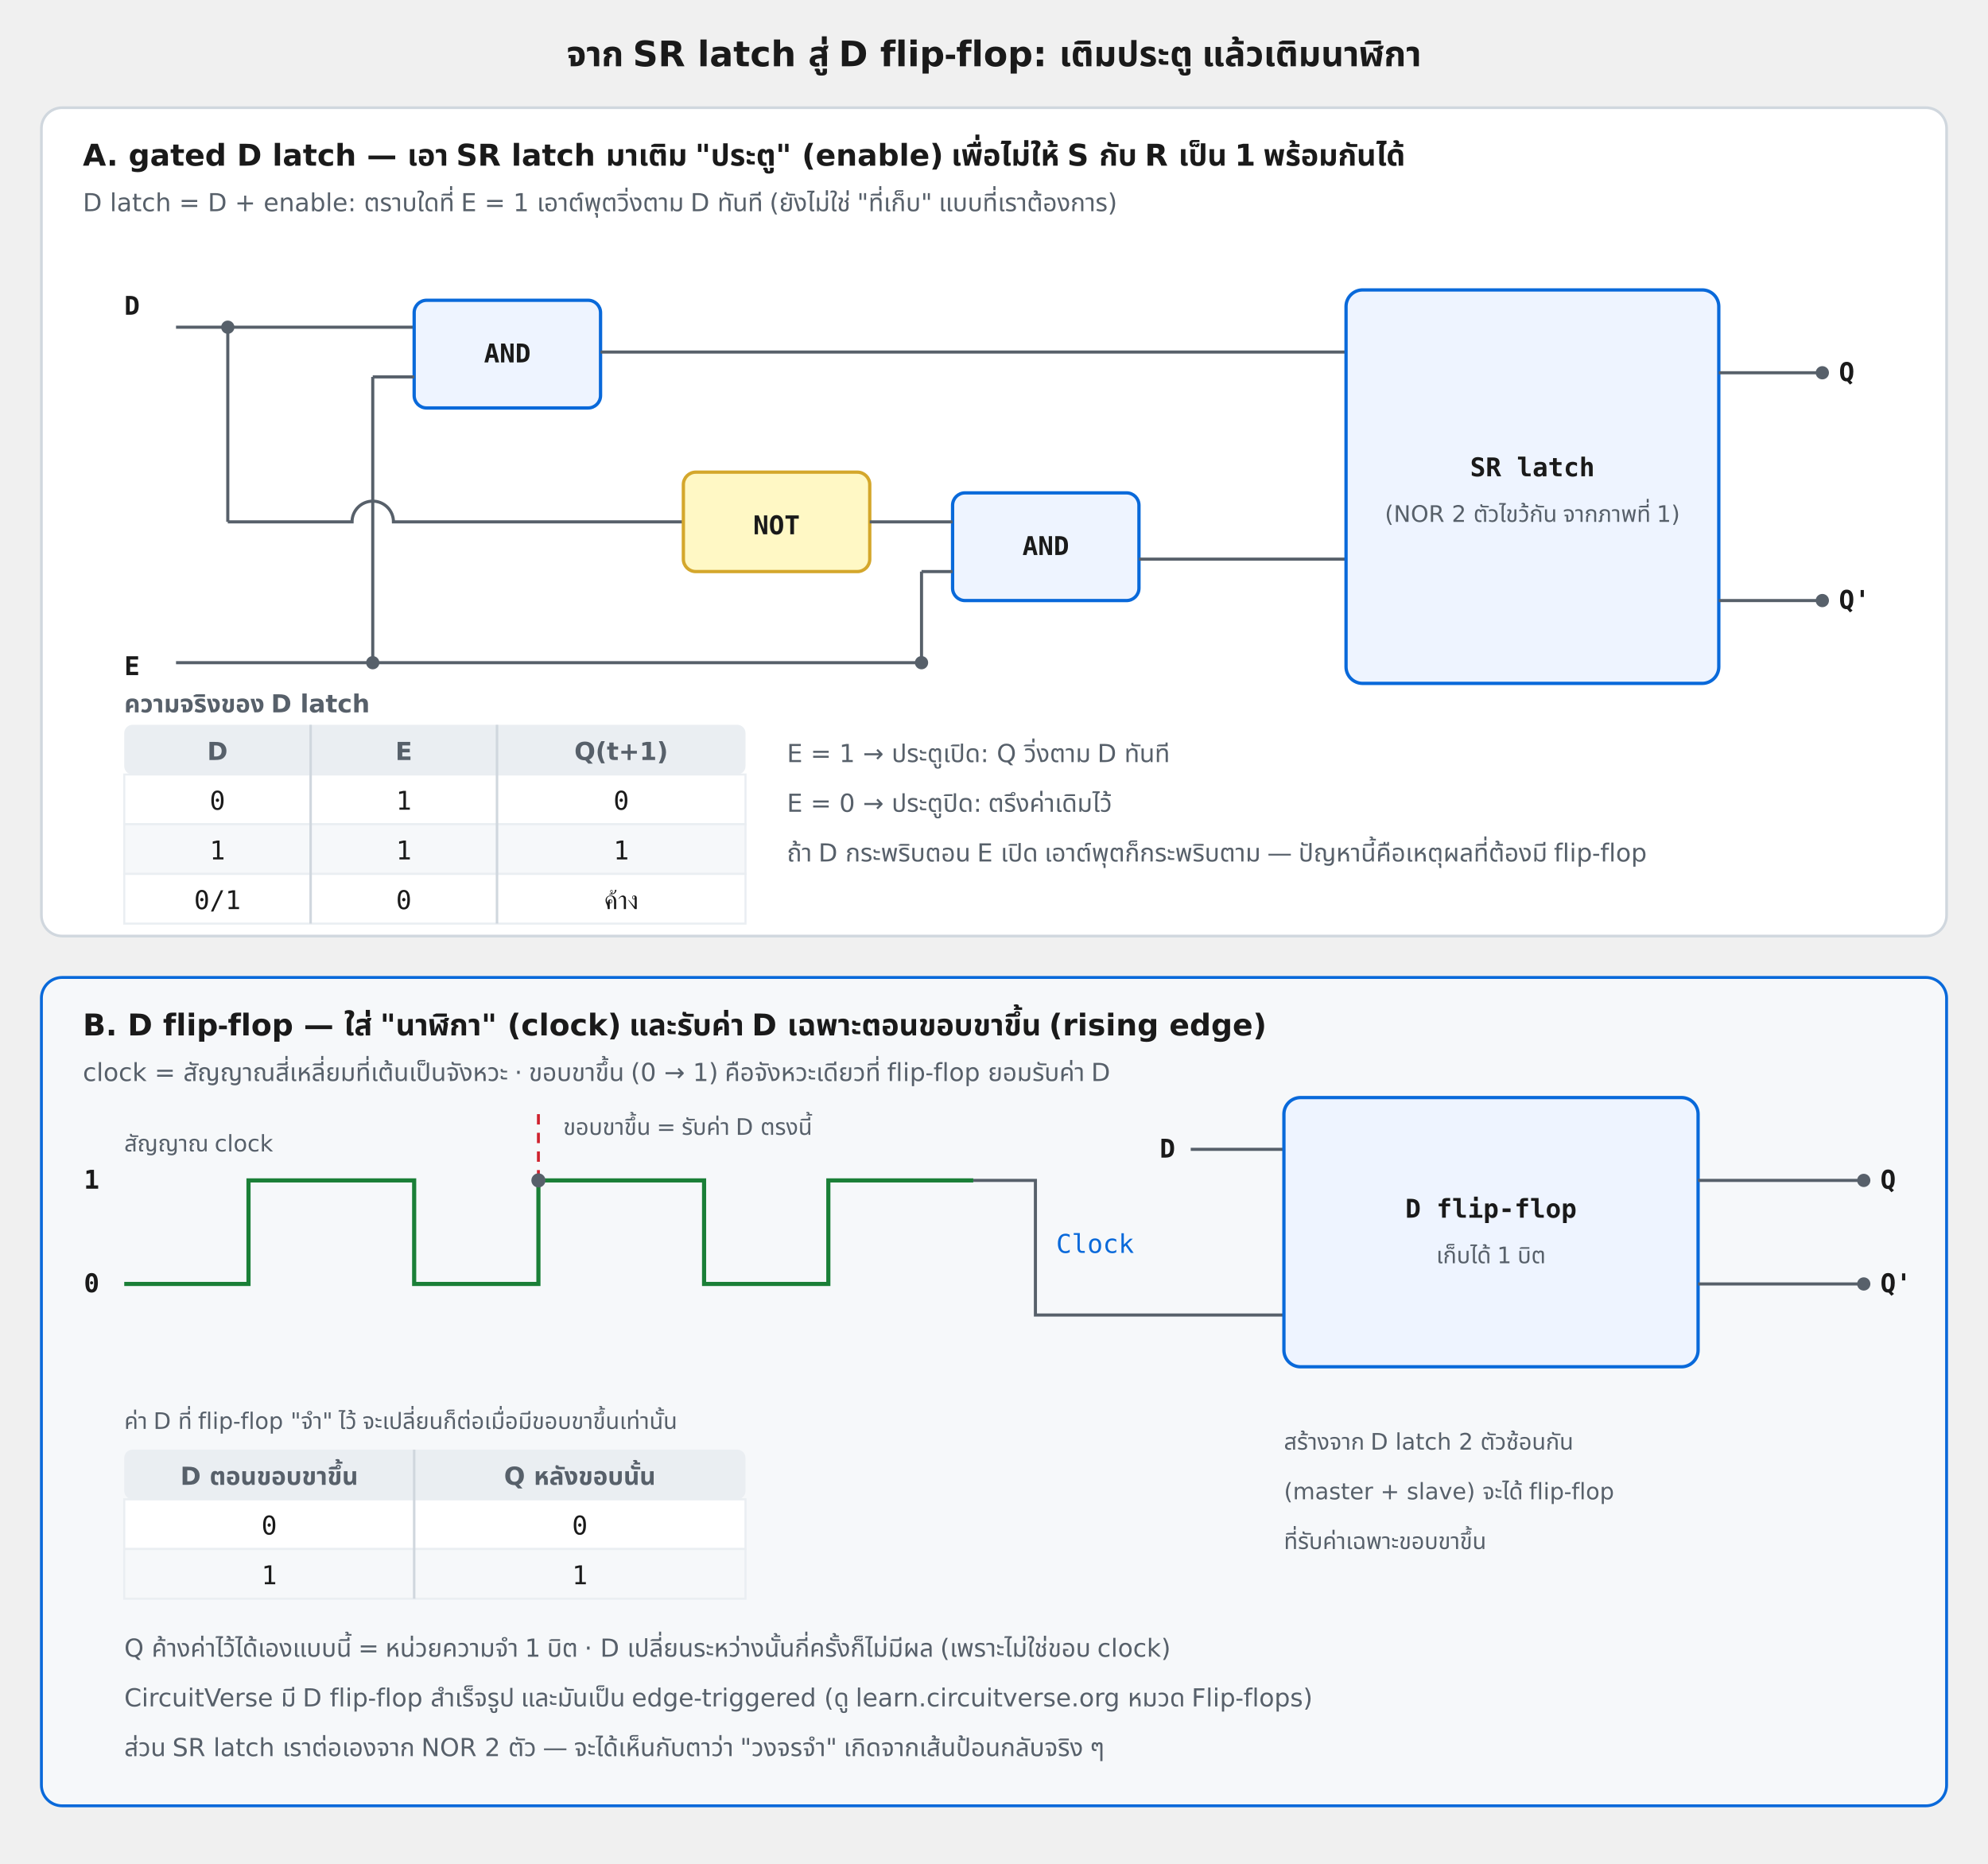
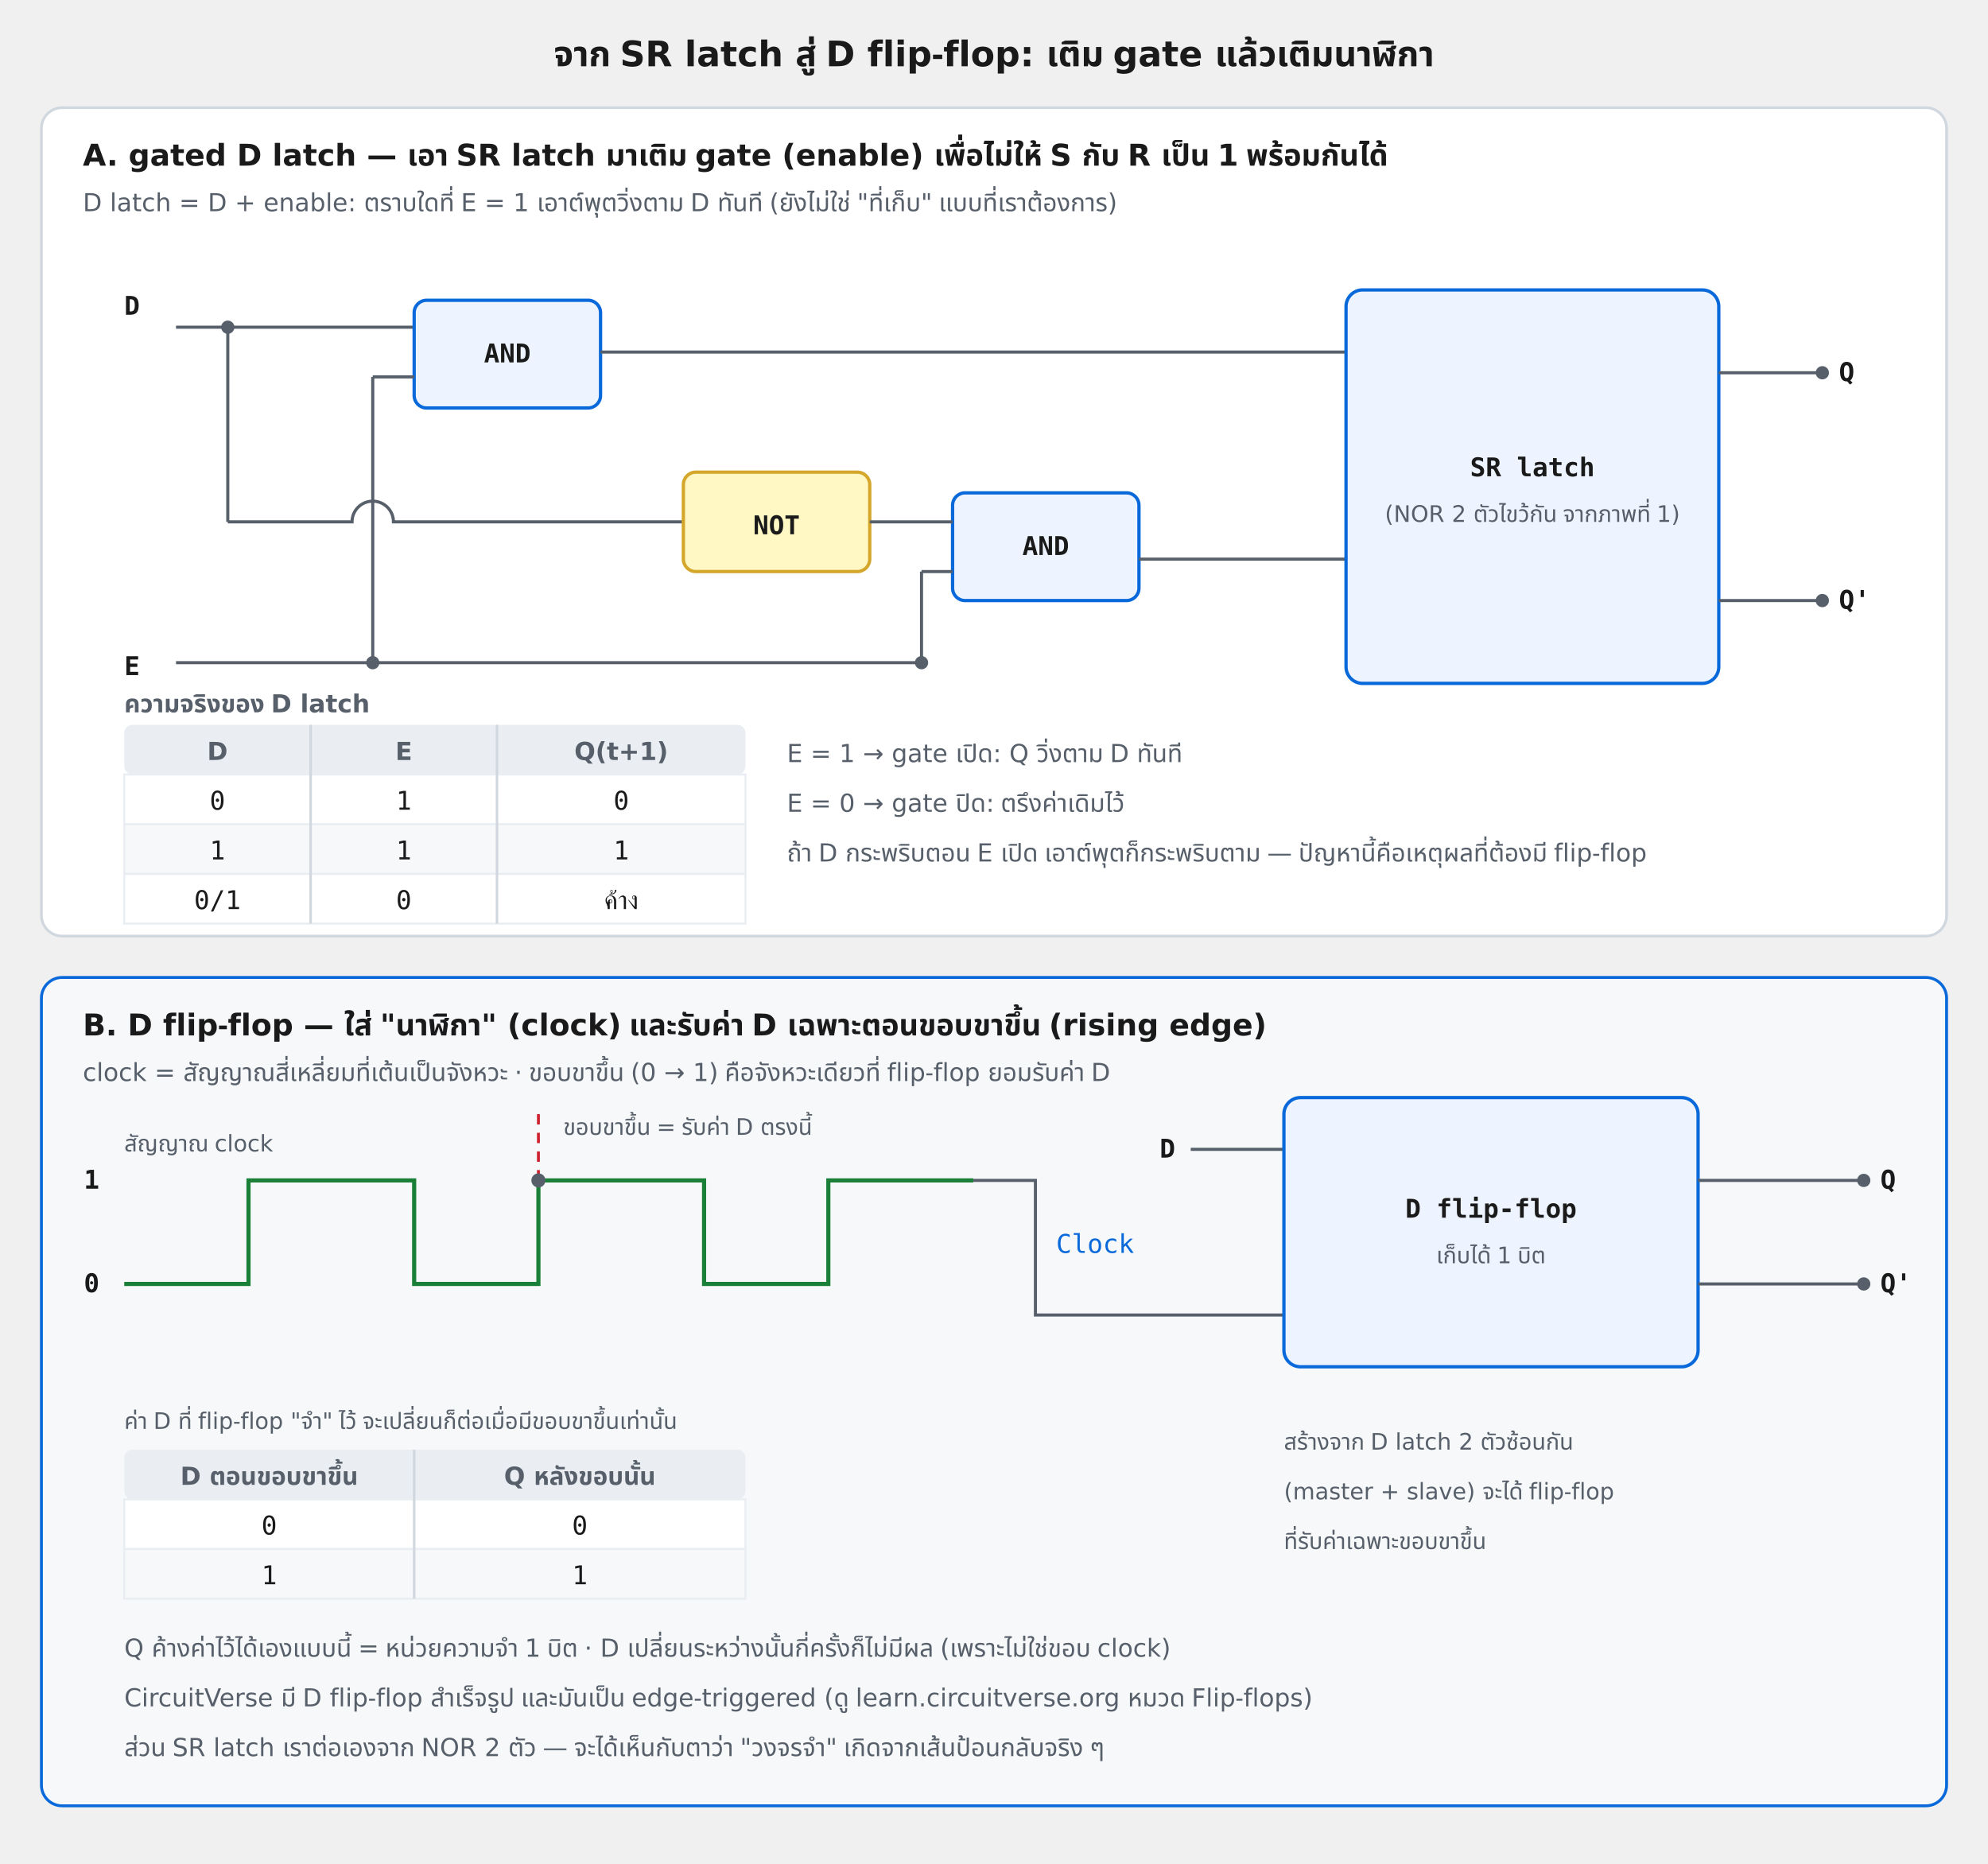
<svg xmlns="http://www.w3.org/2000/svg" viewBox="0 0 960 900" width="960" height="900" role="img" aria-label="จาก gated D latch ที่อ่อนไหวต่อระดับสัญญาณ ไปสู่ D flip-flop ที่รับค่าที่ขอบขาขึ้นของนาฬิกา พร้อมตารางความจริง">
  <style>
    text { font-family: "Noto Sans Thai", "DejaVu Sans", sans-serif; font-size: 12.5px; fill: #1a1a1a; }
    .hdr { font-weight: 700; font-size: 17px; }
    .ptitle { font-weight: 700; font-size: 14.5px; }
    .sub { fill: #57606a; font-size: 12px; }
    .tiny { font-size: 11px; fill: #57606a; }
    .mono { font-family: ui-monospace, "DejaVu Sans Mono", monospace; font-size: 12.5px; fill: #0969da; }
    .monob { font-family: ui-monospace, "DejaVu Sans Mono", monospace; font-size: 12.5px; font-weight: 700; fill: #1a1a1a; }
    .val { font-family: ui-monospace, "DejaVu Sans Mono", monospace; font-size: 12.5px; }
    .th { font-weight: 700; font-size: 12px; fill: #57606a; }
    .lbl { font-size: 12px; fill: #57606a; }
    .panel { fill: #ffffff; stroke: #d0d7de; stroke-width: 1.3; }
    .panelb { fill: #f6f8fa; stroke: #0969da; stroke-width: 1.4; }
    .block { fill: #eef4ff; stroke: #0969da; stroke-width: 1.6; }
    .blocko { fill: #fff8c5; stroke: #d4a72c; stroke-width: 1.6; }
    .wire { stroke: #57606a; stroke-width: 1.5; fill: none; }
    .clk { stroke: #1a7f37; stroke-width: 2; fill: none; }
    .clkedge { stroke: #cf222e; stroke-width: 1.4; stroke-dasharray: 5 4; fill: none; }
    .row { fill: #ffffff; stroke: #eaeef2; stroke-width: 1; }
    .rowg { fill: #f6f8fa; stroke: #eaeef2; stroke-width: 1; }
    .hrow { fill: #eaeef2; }
    .thline { stroke: #d0d7de; stroke-width: 1.2; }
    .dot { fill: #57606a; }
  </style>
-   <text class="hdr" x="480" y="32" text-anchor="middle">จาก SR latch สู่ D flip-flop: เติมประตู แล้วเติมนาฬิกา</text>
+   <text class="hdr" x="480" y="32" text-anchor="middle">จาก SR latch สู่ D flip-flop: เติม gate แล้วเติมนาฬิกา</text>
  <rect class="panel" x="20" y="52" width="920" height="400" rx="10" />
-   <text class="ptitle" x="40" y="80">A. gated D latch — เอา SR latch มาเติม "ประตู" (enable) เพื่อไม่ให้ S กับ R เป็น 1 พร้อมกันได้</text>
+   <text class="ptitle" x="40" y="80">A. gated D latch — เอา SR latch มาเติม gate (enable) เพื่อไม่ให้ S กับ R เป็น 1 พร้อมกันได้</text>
  <text class="sub" x="40" y="102">D latch = D + enable: ตราบใดที่ E = 1 เอาต์พุตวิ่งตาม D ทันที (ยังไม่ใช่ "ที่เก็บ" แบบที่เราต้องการ)</text>
  <text class="monob" x="60" y="152">D</text>
  <line class="wire" x1="85" y1="158" x2="200" y2="158" />
  <circle class="dot" cx="110" cy="158" r="3.2" />
  <line class="wire" x1="110" y1="158" x2="110" y2="252" />
  <path class="wire" d="M110,252 L170,252 A10,10 0 0 1 190,252 L330,252" />
  <rect class="block" x="200" y="145" width="90" height="52" rx="6" />
  <text class="monob" x="245" y="175" text-anchor="middle">AND</text>
  <rect class="blocko" x="330" y="228" width="90" height="48" rx="6" />
  <text class="monob" x="375" y="258" text-anchor="middle">NOT</text>
  <rect class="block" x="460" y="238" width="90" height="52" rx="6" />
  <text class="monob" x="505" y="268" text-anchor="middle">AND</text>
  <line class="wire" x1="420" y1="252" x2="460" y2="252" />
  <text class="monob" x="60" y="326">E</text>
  <line class="wire" x1="85" y1="320" x2="445" y2="320" />
  <circle class="dot" cx="180" cy="320" r="3.2" />
  <circle class="dot" cx="445" cy="320" r="3.2" />
  <line class="wire" x1="180" y1="320" x2="180" y2="182" />
  <line class="wire" x1="180" y1="182" x2="200" y2="182" />
  <line class="wire" x1="445" y1="320" x2="445" y2="276" />
  <line class="wire" x1="445" y1="276" x2="460" y2="276" />
  <line class="wire" x1="290" y1="170" x2="650" y2="170" />
  <line class="wire" x1="550" y1="270" x2="650" y2="270" />
  <rect class="block" x="650" y="140" width="180" height="190" rx="8" />
  <text class="monob" x="740" y="230" text-anchor="middle">SR latch</text>
  <text class="tiny" x="740" y="252" text-anchor="middle">(NOR 2 ตัวไขว้กัน จากภาพที่ 1)</text>
  <line class="wire" x1="830" y1="180" x2="880" y2="180" />
  <circle class="dot" cx="880" cy="180" r="3.2" />
  <text class="monob" x="888" y="184">Q</text>
  <line class="wire" x1="830" y1="290" x2="880" y2="290" />
  <circle class="dot" cx="880" cy="290" r="3.2" />
  <text class="monob" x="888" y="294">Q'</text>
  <text class="th" x="60" y="344">ความจริงของ D latch</text>
  <rect class="hrow" x="60" y="350" width="300" height="24" rx="4" />
  <text class="th" x="105" y="367" text-anchor="middle">D</text>
  <text class="th" x="195" y="367" text-anchor="middle">E</text>
  <text class="th" x="300" y="367" text-anchor="middle">Q(t+1)</text>
  <rect class="row" x="60" y="374" width="300" height="24" />
  <text class="val" x="105" y="391" text-anchor="middle">0</text>
  <text class="val" x="195" y="391" text-anchor="middle">1</text>
  <text class="val" x="300" y="391" text-anchor="middle">0</text>
  <rect class="rowg" x="60" y="398" width="300" height="24" />
  <text class="val" x="105" y="415" text-anchor="middle">1</text>
  <text class="val" x="195" y="415" text-anchor="middle">1</text>
  <text class="val" x="300" y="415" text-anchor="middle">1</text>
  <rect class="row" x="60" y="422" width="300" height="24" />
  <text class="val" x="105" y="439" text-anchor="middle">0/1</text>
  <text class="val" x="195" y="439" text-anchor="middle">0</text>
  <text class="val" x="300" y="439" text-anchor="middle">ค้าง</text>
  <line class="thline" x1="150" y1="350" x2="150" y2="446" />
  <line class="thline" x1="240" y1="350" x2="240" y2="446" />
-   <text class="lbl" x="380" y="368">E = 1 → ประตูเปิด: Q วิ่งตาม D ทันที</text>
-   <text class="lbl" x="380" y="392">E = 0 → ประตูปิด: ตรึงค่าเดิมไว้</text>
+   <text class="lbl" x="380" y="368">E = 1 → gate เปิด: Q วิ่งตาม D ทันที</text>
+   <text class="lbl" x="380" y="392">E = 0 → gate ปิด: ตรึงค่าเดิมไว้</text>
  <text class="lbl" x="380" y="416">ถ้า D กระพริบตอน E เปิด เอาต์พุตก็กระพริบตาม — ปัญหานี้คือเหตุผลที่ต้องมี flip-flop</text>
  <rect class="panelb" x="20" y="472" width="920" height="400" rx="10" />
  <text class="ptitle" x="40" y="500">B. D flip-flop — ใส่ "นาฬิกา" (clock) และรับค่า D เฉพาะตอนขอบขาขึ้น (rising edge)</text>
  <text class="sub" x="40" y="522">clock = สัญญาณสี่เหลี่ยมที่เต้นเป็นจังหวะ · ขอบขาขึ้น (0 → 1) คือจังหวะเดียวที่ flip-flop ยอมรับค่า D</text>
  <text class="tiny" x="60" y="556">สัญญาณ clock</text>
  <text class="monob" x="48" y="574" text-anchor="end">1</text>
  <text class="monob" x="48" y="624" text-anchor="end">0</text>
  <path class="clk" d="M60,620 L120,620 L120,570 L200,570 L200,620 L260,620 L260,570 L340,570 L340,620 L400,620 L400,570 L470,570" />
  <path class="clkedge" d="M260,570 L260,536" />
  <circle class="dot" cx="260" cy="570" r="3.4" />
  <text class="tiny" x="272" y="548">ขอบขาขึ้น = รับค่า D ตรงนี้</text>
  <path class="wire" d="M470,570 L500,570 L500,635 L620,635" />
  <text class="mono" x="510" y="605">Clock</text>
  <text class="monob" x="560" y="559">D</text>
  <line class="wire" x1="575" y1="555" x2="620" y2="555" />
  <rect class="block" x="620" y="530" width="200" height="130" rx="8" />
  <text class="monob" x="720" y="588" text-anchor="middle">D flip-flop</text>
  <text class="tiny" x="720" y="610" text-anchor="middle">เก็บได้ 1 บิต</text>
  <line class="wire" x1="820" y1="570" x2="900" y2="570" />
  <circle class="dot" cx="900" cy="570" r="3.2" />
  <text class="monob" x="908" y="574">Q</text>
  <line class="wire" x1="820" y1="620" x2="900" y2="620" />
  <circle class="dot" cx="900" cy="620" r="3.2" />
  <text class="monob" x="908" y="624">Q'</text>
  <text class="tiny" x="60" y="690">ค่า D ที่ flip-flop "จำ" ไว้ จะเปลี่ยนก็ต่อเมื่อมีขอบขาขึ้นเท่านั้น</text>
  <rect class="hrow" x="60" y="700" width="300" height="24" rx="4" />
  <text class="th" x="130" y="717" text-anchor="middle">D ตอนขอบขาขึ้น</text>
  <text class="th" x="280" y="717" text-anchor="middle">Q หลังขอบนั้น</text>
  <rect class="row" x="60" y="724" width="300" height="24" />
  <text class="val" x="130" y="741" text-anchor="middle">0</text>
  <text class="val" x="280" y="741" text-anchor="middle">0</text>
  <rect class="rowg" x="60" y="748" width="300" height="24" />
  <text class="val" x="130" y="765" text-anchor="middle">1</text>
  <text class="val" x="280" y="765" text-anchor="middle">1</text>
  <line class="thline" x1="200" y1="700" x2="200" y2="772" />
  <text class="tiny" x="620" y="700">สร้างจาก D latch 2 ตัวซ้อนกัน</text>
  <text class="tiny" x="620" y="724">(master + slave) จะได้ flip-flop</text>
  <text class="tiny" x="620" y="748">ที่รับค่าเฉพาะขอบขาขึ้น</text>
  <text class="lbl" x="60" y="800">Q ค้างค่าไว้ได้เองแบบนี้ = หน่วยความจำ 1 บิต · D เปลี่ยนระหว่างนั้นกี่ครั้งก็ไม่มีผล (เพราะไม่ใช่ขอบ clock)</text>
  <text class="lbl" x="60" y="824">CircuitVerse มี D flip-flop สำเร็จรูป และมันเป็น edge-triggered (ดู learn.circuitverse.org หมวด Flip-flops)</text>
  <text class="lbl" x="60" y="848">ส่วน SR latch เราต่อเองจาก NOR 2 ตัว — จะได้เห็นกับตาว่า "วงจรจำ" เกิดจากเส้นป้อนกลับจริง ๆ</text>
</svg>
